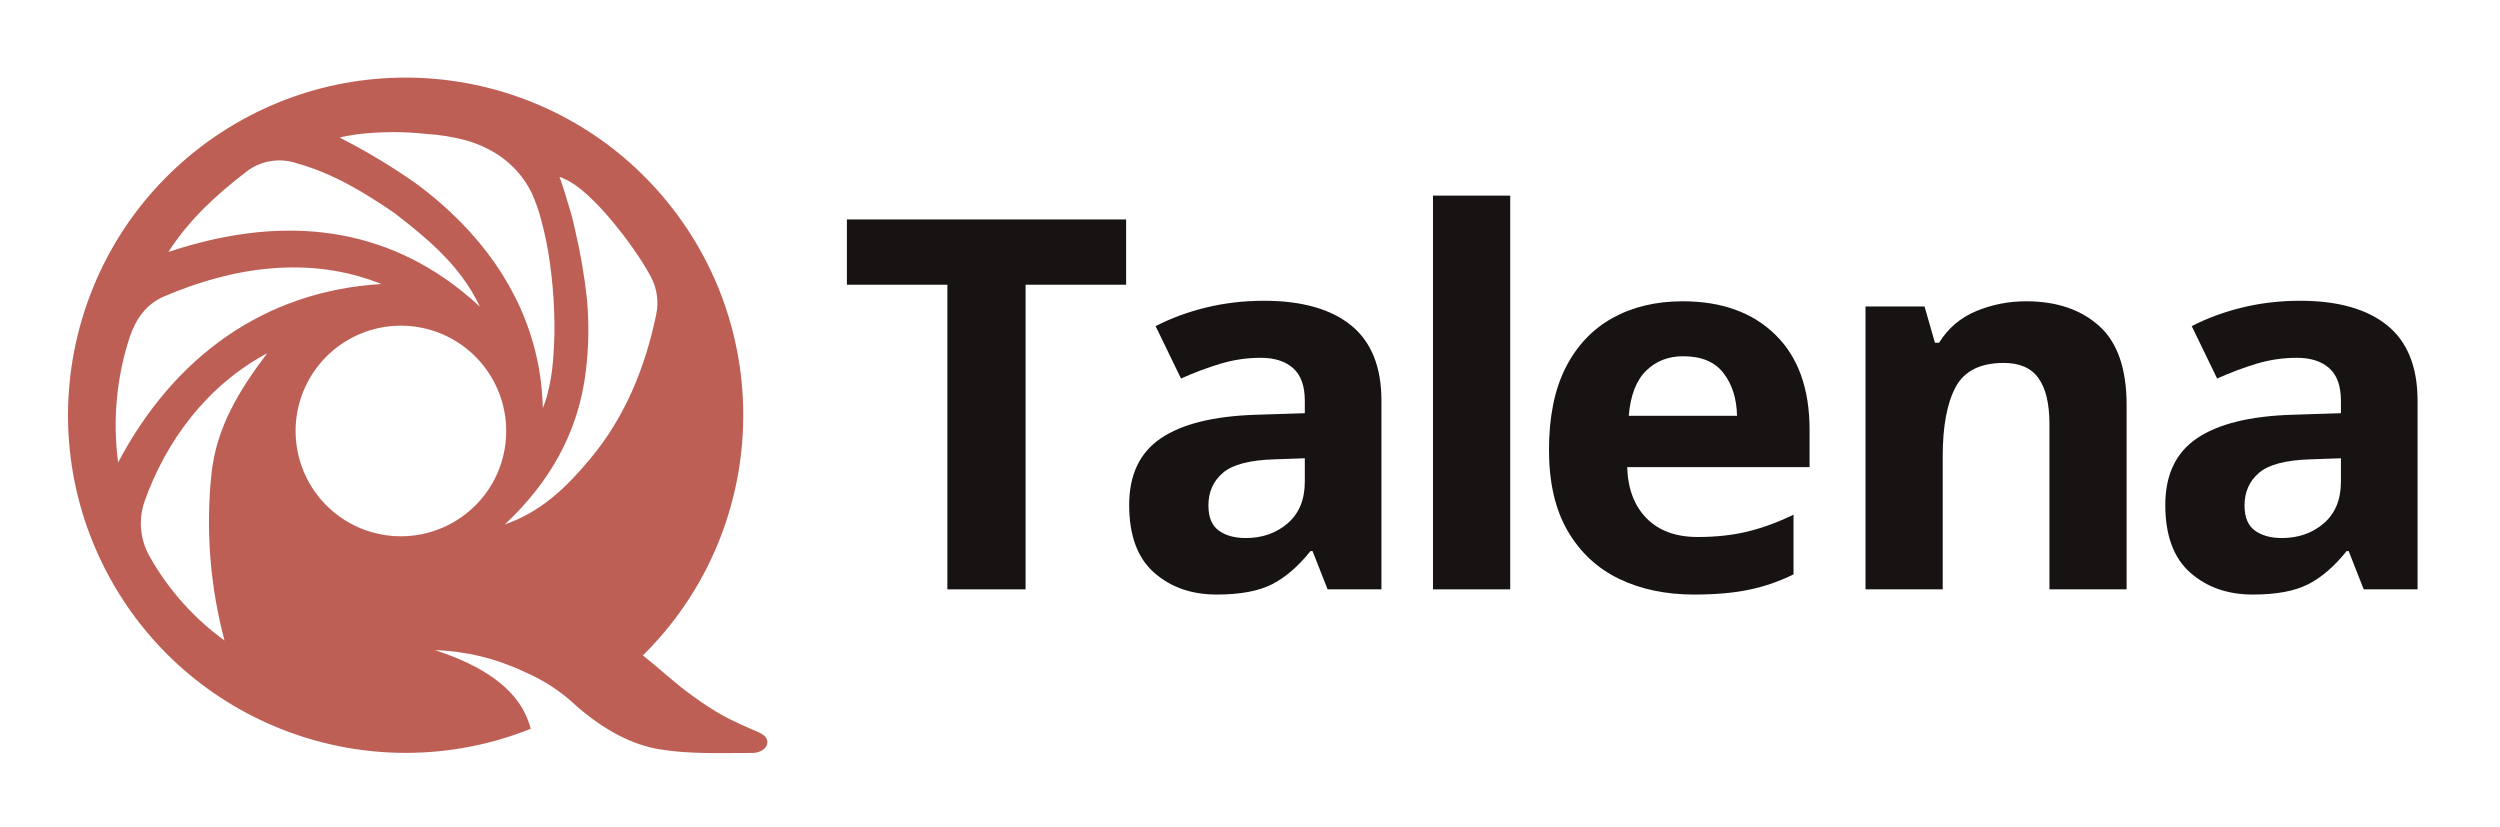
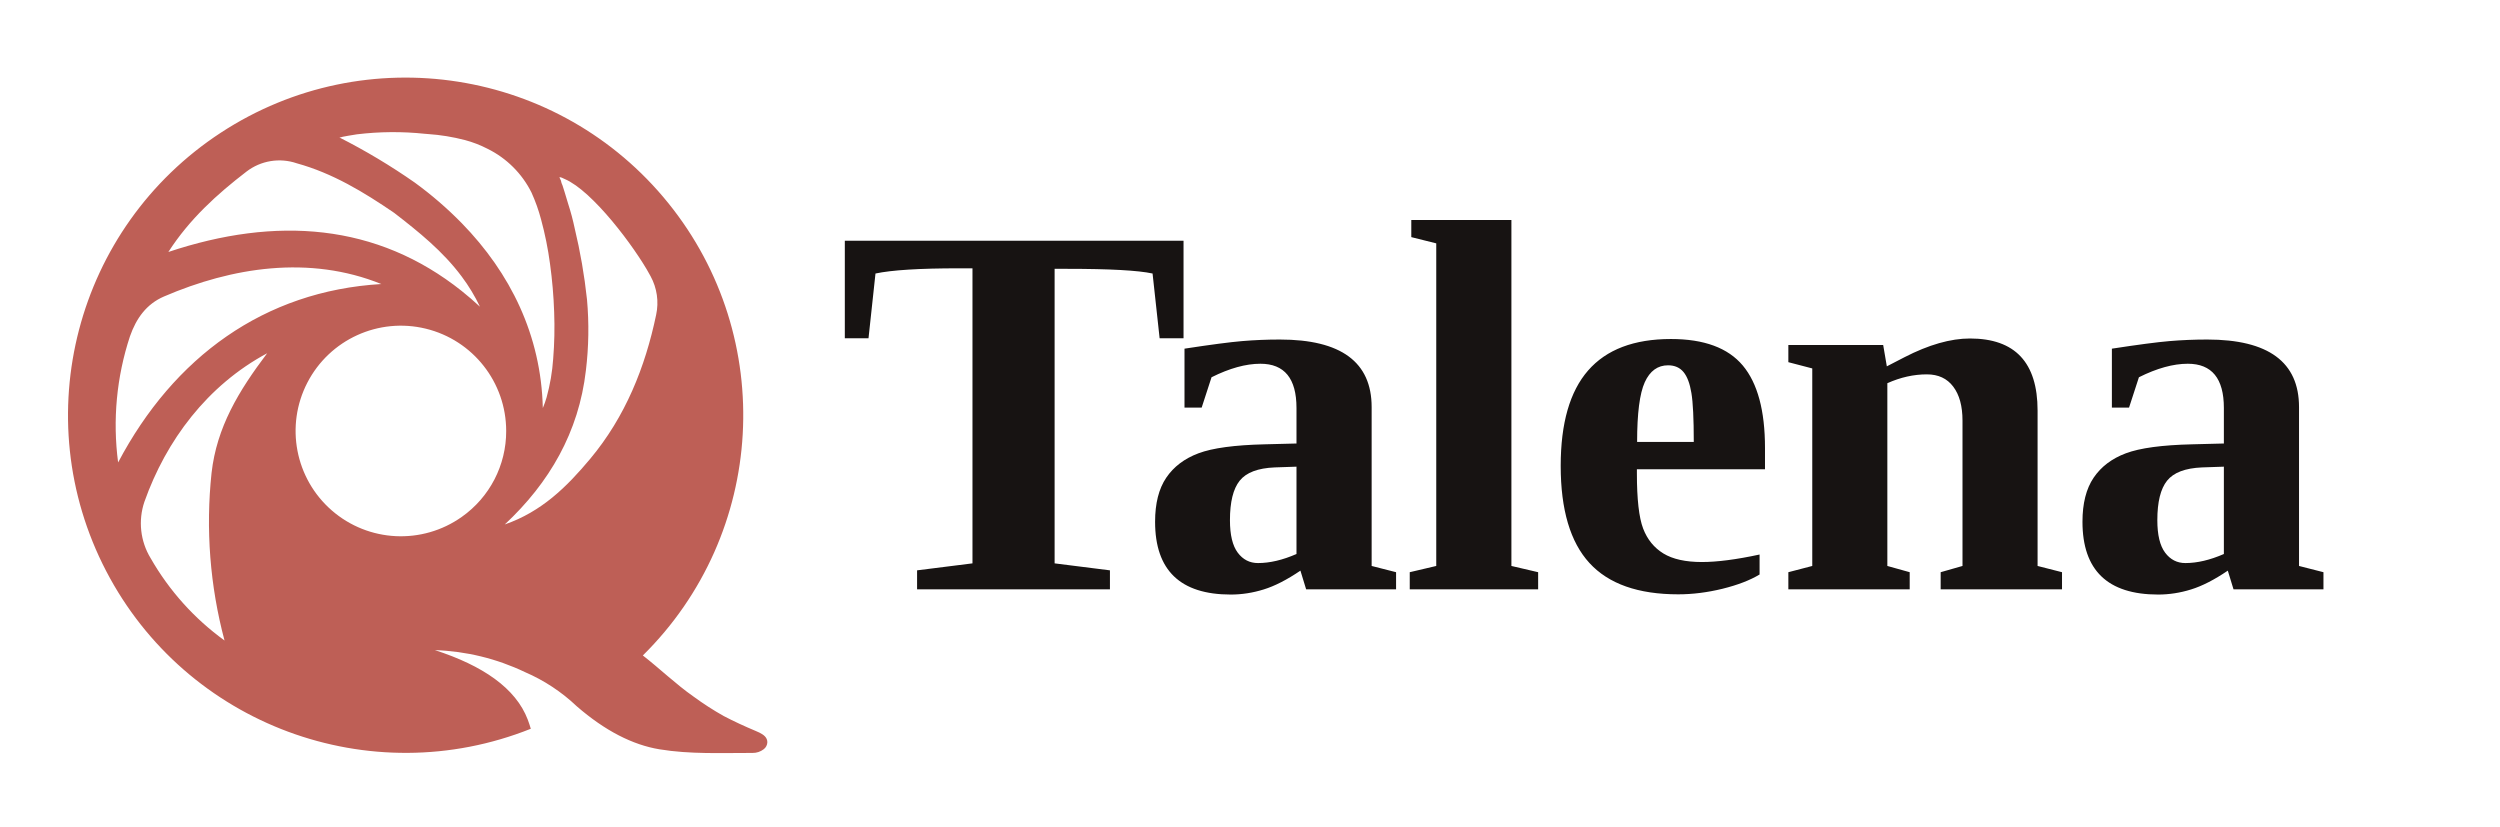
<svg xmlns="http://www.w3.org/2000/svg" width="526" height="174" viewBox="0 0 526 174">
  <defs>
    <clipPath id="clip-path">
      <rect id="Rectangle_726" data-name="Rectangle 726" width="147.369" height="142.445" fill="#be5f56" />
    </clipPath>
    <clipPath id="clip-Talena-logo-v7">
      <rect width="526" height="174" />
    </clipPath>
  </defs>
  <g id="Talena-logo-v7" clip-path="url(#clip-Talena-logo-v7)">
    <rect width="526" height="174" fill="rgba(255,255,255,0)" />
    <g id="Group_337" data-name="Group 337" transform="translate(14.086 16)">
      <g id="Group_327" data-name="Group 327" transform="translate(0)" clip-path="url(#clip-path)">
        <path id="Path_278" data-name="Path 278" d="M145.775,138.178c-.31-.155-.625-.286-.91-.407-2.276-.954-4.518-1.985-6.7-3.128a62.8,62.8,0,0,1-6.353-4.1c-3.671-2.567-7.114-5.893-10.644-8.634a71.032,71.032,0,1,0-23.574,15.424c-.184-.639-.4-1.278-.634-1.908-2.528-6.663-9.525-11.4-19.54-14.639a47.58,47.58,0,0,1,18.939,4.62,37.115,37.115,0,0,1,10.9,7.191,0,0,0,0,1,0,0c5.952,5.167,11.781,8.13,17.428,9.06,6.431,1.061,12.983.751,19.554.76a3.7,3.7,0,0,0,2.358-.78,1.906,1.906,0,0,0,.765-1.467c0-1-.77-1.574-1.593-1.985M58.14,12.755c.329-.063.654-.126.983-.184.63-.111,1.259-.218,1.889-.31A63.518,63.518,0,0,1,75.3,12.15c.223.019.441.034.659.053a42.043,42.043,0,0,1,7.792,1.269,23.654,23.654,0,0,1,4.736,1.83,20.411,20.411,0,0,1,9.254,9.211,35.936,35.936,0,0,1,2.015,5.661,71.656,71.656,0,0,1,1.879,9.317,98.724,98.724,0,0,1,.876,10.208,82.72,82.72,0,0,1-.208,9.8,41.327,41.327,0,0,1-1.38,8.1,19.427,19.427,0,0,1-.8,2.252c-.358-15.312-6.823-28.4-17.06-38.9a78.681,78.681,0,0,0-9.884-8.537,130.992,130.992,0,0,0-15.874-9.5c.126.068.683-.14.833-.169M37.777,20.1a11.349,11.349,0,0,1,10.576-1.743c7.511,2.073,14.039,6.019,20.484,10.421,5.177,4,10.261,8.087,14.228,13.414a37.118,37.118,0,0,1,3.83,6.339q-1.889-1.751-3.83-3.3C65.186,30.968,44.019,29.448,21.336,37.017,25.8,30.087,31.593,24.847,37.777,20.1M13.254,54.775c1.322-3.777,3.453-6.8,7.177-8.4,14.276-6.136,30.537-8.746,45.714-2.615C41.5,45.225,22.465,59.133,10.765,81.3a59.811,59.811,0,0,1,2.489-26.528m19.9,63.99a55.242,55.242,0,0,1-15.545-17.317A14.1,14.1,0,0,1,16.3,89.569c4.576-12.915,13.24-24.5,25.826-31.244C36.1,66.3,31.516,73.888,30.426,83.5a96.929,96.929,0,0,0,2.731,35.269m49.908-26.01a22.154,22.154,0,1,1,9.351-18.082,22.035,22.035,0,0,1-9.351,18.082m9.051,1.588c9.395-8.765,15.583-19.443,17.07-32.407a71.238,71.238,0,0,0,.232-14.93,117.854,117.854,0,0,0-2.6-15.017,49.819,49.819,0,0,0-1.351-5.07q-.378-1.315-.794-2.63c-.136-.431-.276-.862-.412-1.293a3.8,3.8,0,0,1-.334-1.017,5.206,5.206,0,0,1-.32-.688c.32-.063.77.218,1.061.344a10.548,10.548,0,0,1,1.148.571,18.746,18.746,0,0,1,2.45,1.724c.9.731,1.748,1.516,2.571,2.334.9.886,1.753,1.811,2.591,2.755.862.973,1.695,1.976,2.508,3,.8,1,1.574,2.019,2.324,3.051q1.053,1.446,2.039,2.93c.571.862,1.128,1.729,1.656,2.62.291.489.571.983.838,1.487a11.748,11.748,0,0,1,1.172,8.131c-2.3,11.022-6.475,21.438-13.864,30.286-4.954,5.927-10.223,11.123-17.99,13.821" transform="translate(0 0)" fill="#be5f56" />
      </g>
    </g>
-     <text id="T" transform="translate(176 124)" fill="#171312" font-size="109" font-family="Sora" font-weight="700">
-       <tspan x="0" y="0">T</tspan>
-     </text>
-     <text id="a" transform="translate(233 124)" fill="#171312" font-size="109" font-family="Sora" font-weight="700">
-       <tspan x="0" y="0">a</tspan>
-     </text>
-     <text id="l" transform="translate(293 124)" fill="#171312" font-size="109" font-family="Sora" font-weight="700">
-       <tspan x="0" y="0">l</tspan>
-     </text>
-     <text id="e" transform="translate(321 124)" fill="#171312" font-size="109" font-family="Sora" font-weight="700">
-       <tspan x="0" y="0">e</tspan>
-     </text>
-     <text id="n" transform="translate(384 124)" fill="#171312" font-size="109" font-family="Sora" font-weight="700">
-       <tspan x="0" y="0">n</tspan>
-     </text>
-     <text id="a-2" data-name="a" transform="translate(451 124)" fill="#171312" font-size="109" font-family="Sora" font-weight="700">
-       <tspan x="0" y="0">a</tspan>
-     </text>
+     <text x="176" y="124" fill="#171312" font-family="Georgia, 'Liberation Serif', 'Times New Roman', serif" font-size="112" font-weight="700" letter-spacing="-1">Talena</text>
  </g>
</svg>
